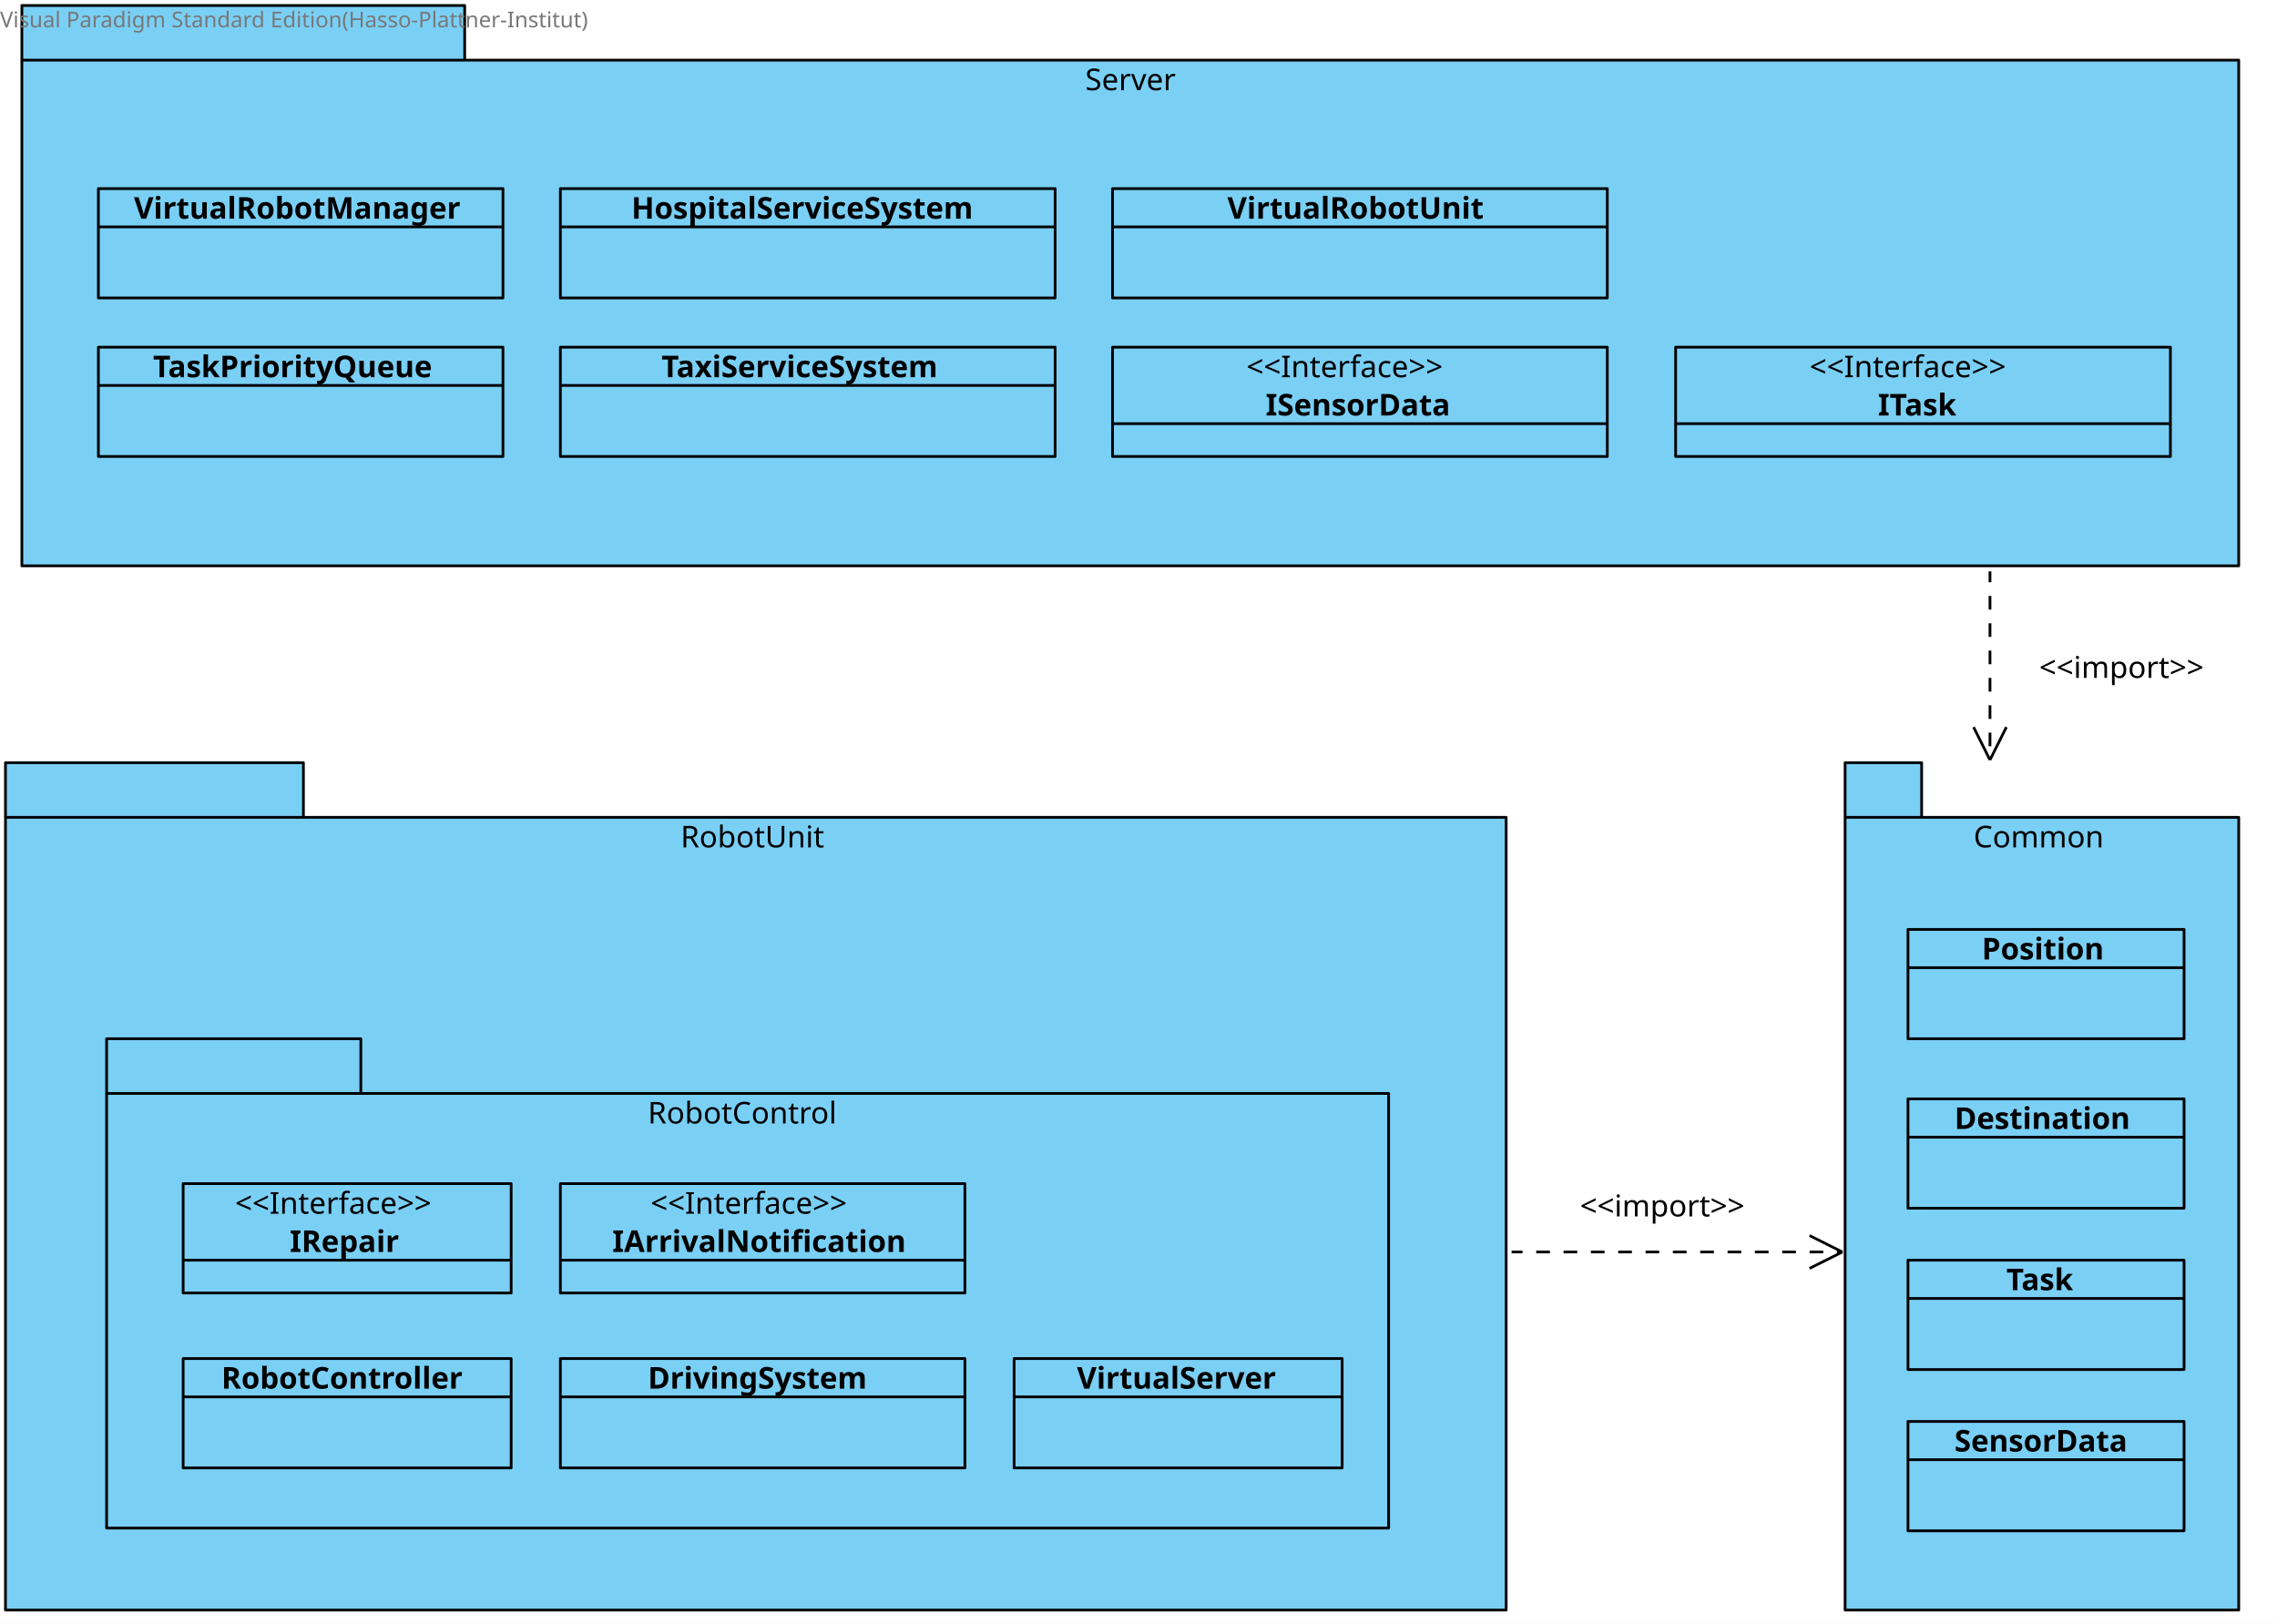
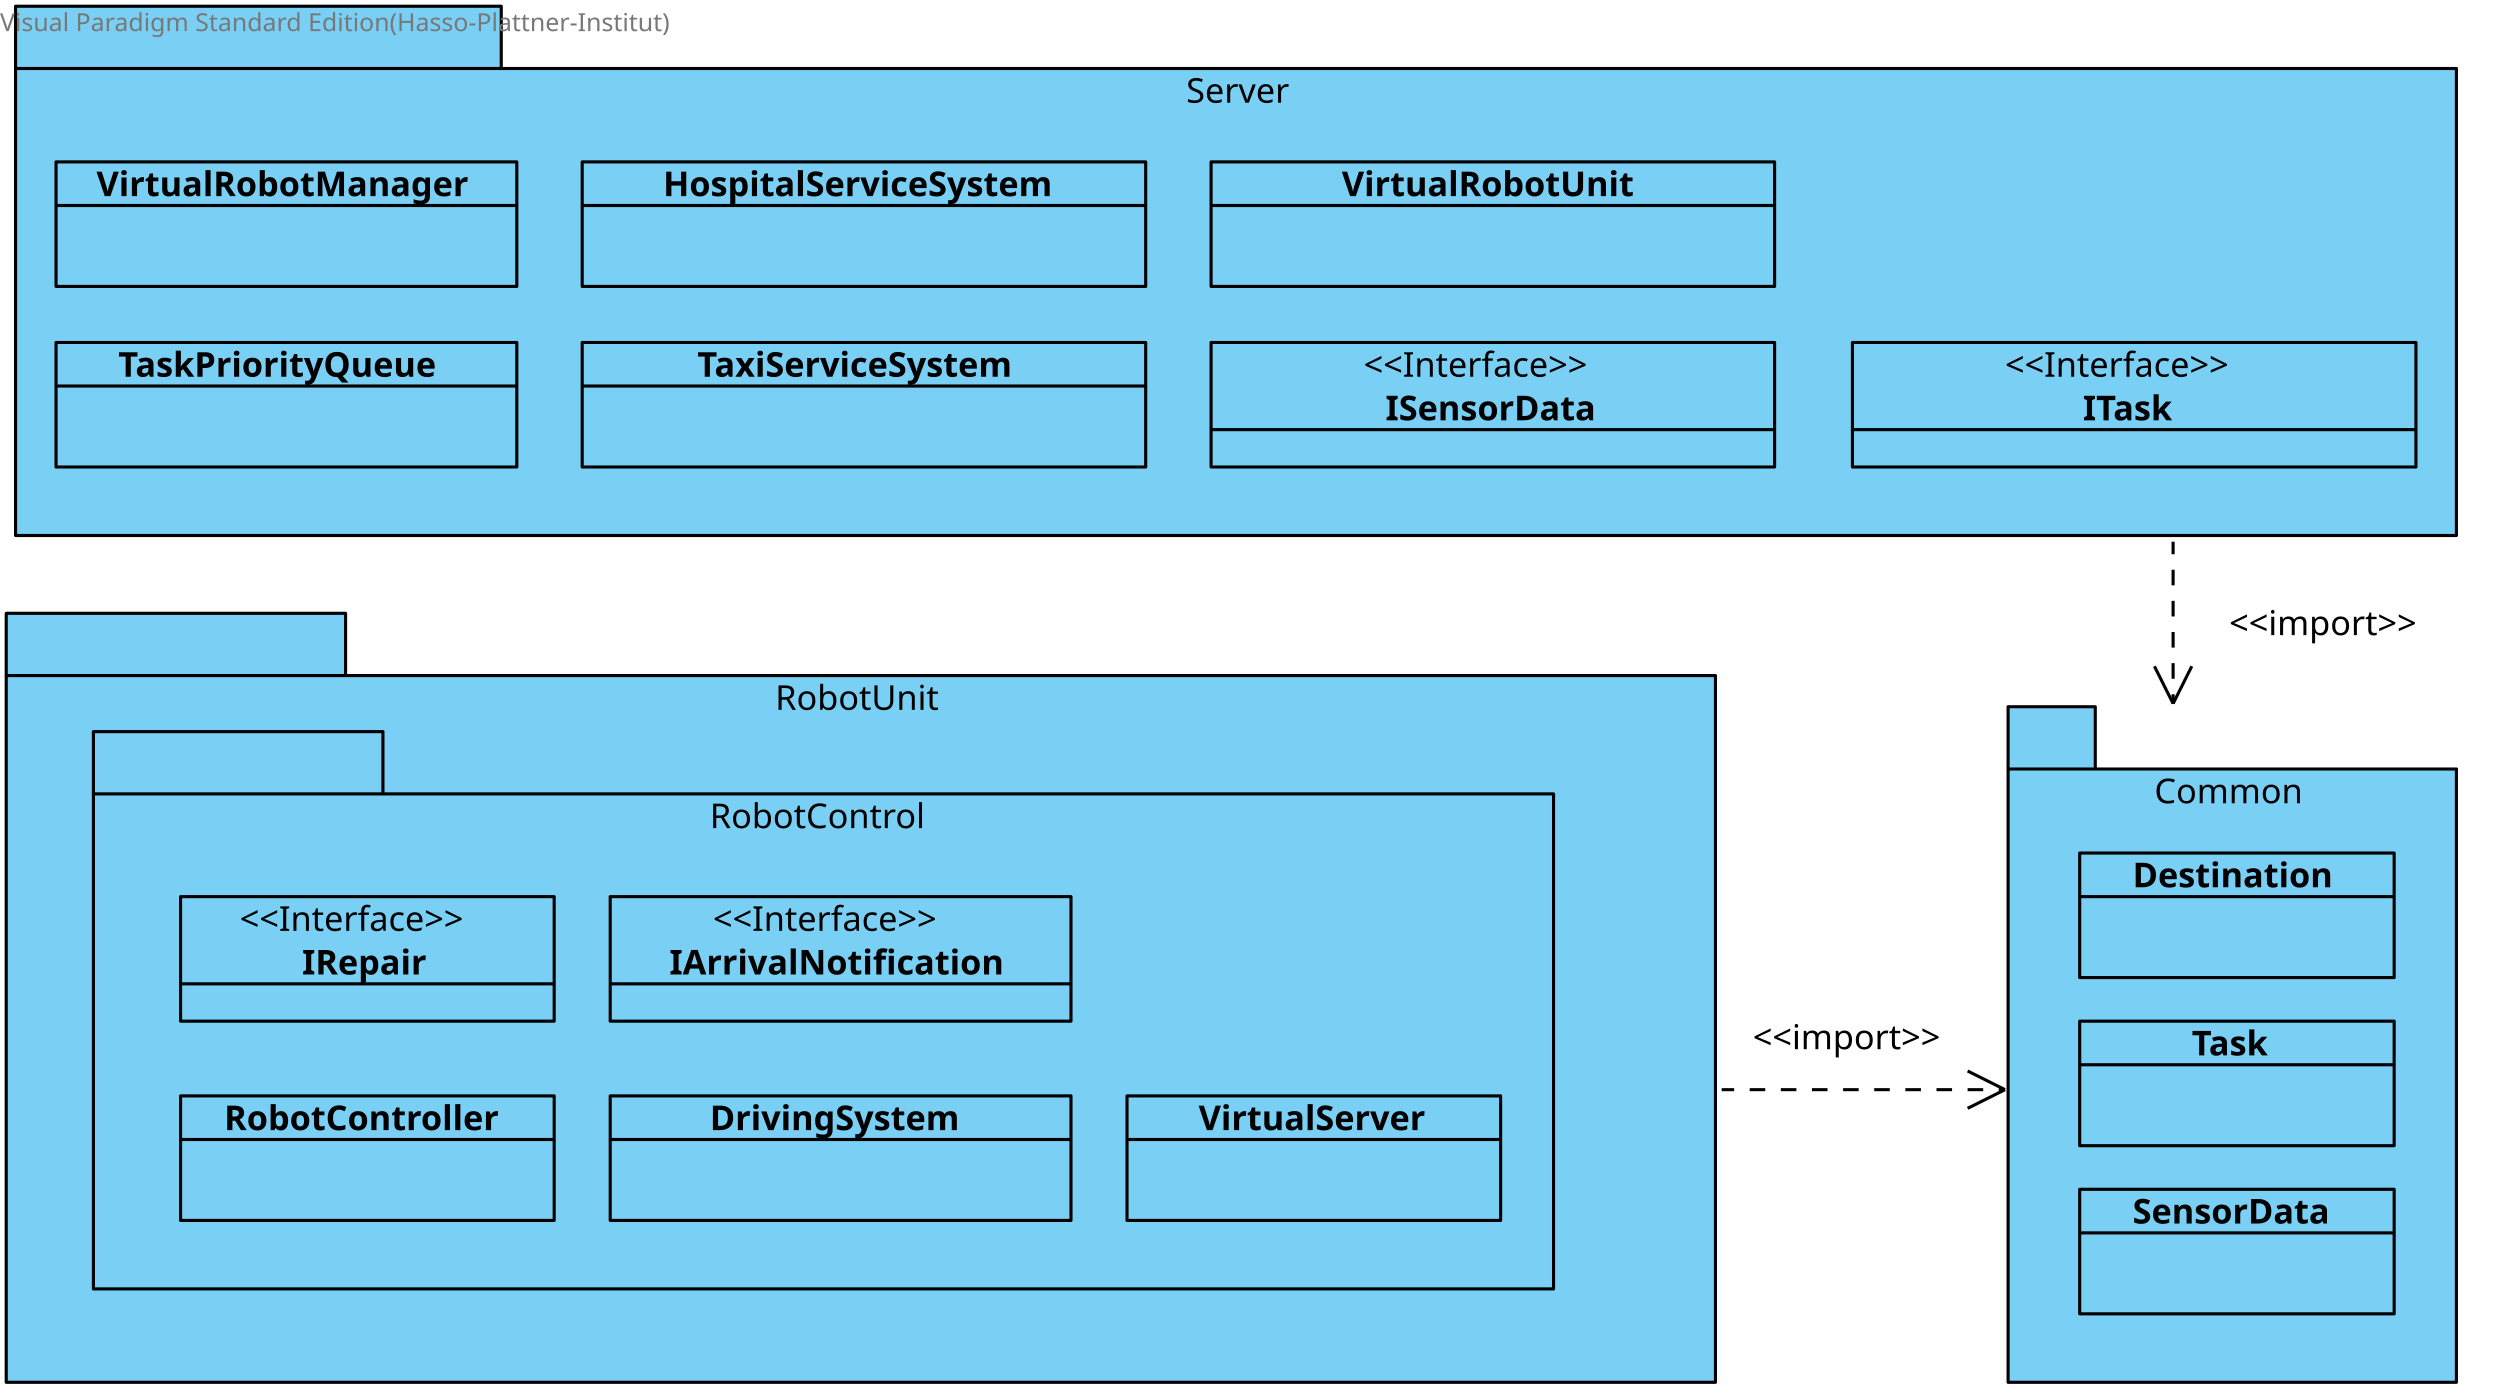
- <svg xmlns="http://www.w3.org/2000/svg" fill-opacity="0" color-rendering="auto" color-interpolation="auto" text-rendering="auto" stroke="rgb(0,0,0)" stroke-linecap="square" width="833" stroke-miterlimit="10" shape-rendering="auto" stroke-opacity="0" fill="rgb(0,0,0)" stroke-dasharray="none" font-weight="normal" stroke-width="1" height="594" font-family="'Dialog'" font-style="normal" stroke-linejoin="miter" font-size="12" stroke-dashoffset="0" image-rendering="auto">
+ <svg xmlns="http://www.w3.org/2000/svg" fill-opacity="0" color-rendering="auto" color-interpolation="auto" text-rendering="auto" stroke="rgb(0,0,0)" stroke-linecap="square" width="803" stroke-miterlimit="10" shape-rendering="auto" stroke-opacity="0" fill="rgb(0,0,0)" stroke-dasharray="none" font-weight="normal" stroke-width="1" height="449" font-family="'Dialog'" font-style="normal" stroke-linejoin="miter" font-size="12" stroke-dashoffset="0" image-rendering="auto">
  <defs id="genericDefs" />
  <g>
    <defs id="defs1">
      <clipPath clipPathUnits="userSpaceOnUse" id="clipPath1">
-         <path d="M-7 -7 L561 -7 L561 322 L-7 322 L-7 -7 Z" />
+         <path d="M-7 -7 L561 -7 L561 259 L-7 259 L-7 -7 Z" />
      </clipPath>
      <clipPath clipPathUnits="userSpaceOnUse" id="clipPath2">
        <path d="M0 0 L0 14 L550 14 L550 0 Z" />
      </clipPath>
      <clipPath clipPathUnits="userSpaceOnUse" id="clipPath3">
-         <path d="M-7 -7 L823 -7 L823 217 L-7 217 L-7 -7 Z" />
+         <path d="M-7 -7 L796 -7 L796 182 L-7 182 L-7 -7 Z" />
      </clipPath>
      <clipPath clipPathUnits="userSpaceOnUse" id="clipPath4">
-         <path d="M0 0 L0 14 L812 14 L812 0 Z" />
+         <path d="M0 0 L0 14 L785 14 L785 0 Z" />
      </clipPath>
      <clipPath clipPathUnits="userSpaceOnUse" id="clipPath5">
-         <path d="M-7 -7 L156 -7 L156 322 L-7 322 L-7 -7 Z" />
+         <path d="M-7 -7 L156 -7 L156 229 L-7 229 L-7 -7 Z" />
      </clipPath>
      <clipPath clipPathUnits="userSpaceOnUse" id="clipPath6">
        <path d="M0 0 L0 14 L145 14 L145 0 Z" />
      </clipPath>
      <clipPath clipPathUnits="userSpaceOnUse" id="clipPath7">
        <path d="M-7 -7 L112 -7 L112 51 L-7 51 L-7 -7 Z" />
      </clipPath>
      <clipPath clipPathUnits="userSpaceOnUse" id="clipPath8">
        <path d="M0 0 L0 26 L101 26 L101 0 Z" />
      </clipPath>
      <clipPath clipPathUnits="userSpaceOnUse" id="clipPath9">
        <path d="M0 0 L0 14 L101 14 L101 0 Z" />
      </clipPath>
      <clipPath clipPathUnits="userSpaceOnUse" id="clipPath10">
        <path d="M-7 -7 L159 -7 L159 51 L-7 51 L-7 -7 Z" />
      </clipPath>
      <clipPath clipPathUnits="userSpaceOnUse" id="clipPath11">
        <path d="M0 0 L0 26 L148 26 L148 0 Z" />
      </clipPath>
      <clipPath clipPathUnits="userSpaceOnUse" id="clipPath12">
        <path d="M0 0 L0 14 L148 14 L148 0 Z" />
      </clipPath>
      <clipPath clipPathUnits="userSpaceOnUse" id="clipPath13">
        <path d="M-7 -7 L481 -7 L481 191 L-7 191 L-7 -7 Z" />
      </clipPath>
      <clipPath clipPathUnits="userSpaceOnUse" id="clipPath14">
        <path d="M0 0 L0 14 L470 14 L470 0 Z" />
      </clipPath>
      <clipPath clipPathUnits="userSpaceOnUse" id="clipPath15">
        <path d="M-7 -7 L131 -7 L131 51 L-7 51 L-7 -7 Z" />
      </clipPath>
      <clipPath clipPathUnits="userSpaceOnUse" id="clipPath16">
        <path d="M0 0 L0 26 L120 26 L120 0 Z" />
      </clipPath>
      <clipPath clipPathUnits="userSpaceOnUse" id="clipPath17">
        <path d="M0 0 L0 14 L120 14 L120 0 Z" />
      </clipPath>
      <clipPath clipPathUnits="userSpaceOnUse" id="clipPath18">
        <path d="M0 0 L0 12 L148 12 L148 0 Z" />
      </clipPath>
      <clipPath clipPathUnits="userSpaceOnUse" id="clipPath19">
        <path d="M0 0 L0 28 L148 28 L148 0 Z" />
      </clipPath>
      <clipPath clipPathUnits="userSpaceOnUse" id="clipPath20">
        <path d="M0 0 L0 12 L120 12 L120 0 Z" />
      </clipPath>
      <clipPath clipPathUnits="userSpaceOnUse" id="clipPath21">
        <path d="M0 0 L0 28 L120 28 L120 0 Z" />
      </clipPath>
      <clipPath clipPathUnits="userSpaceOnUse" id="clipPath22">
        <path d="M-7 -7 L192 -7 L192 51 L-7 51 L-7 -7 Z" />
      </clipPath>
      <clipPath clipPathUnits="userSpaceOnUse" id="clipPath23">
        <path d="M0 0 L0 26 L181 26 L181 0 Z" />
      </clipPath>
      <clipPath clipPathUnits="userSpaceOnUse" id="clipPath24">
        <path d="M0 0 L0 14 L181 14 L181 0 Z" />
      </clipPath>
      <clipPath clipPathUnits="userSpaceOnUse" id="clipPath25">
        <path d="M0 0 L0 12 L181 12 L181 0 Z" />
      </clipPath>
      <clipPath clipPathUnits="userSpaceOnUse" id="clipPath26">
        <path d="M0 0 L0 28 L181 28 L181 0 Z" />
      </clipPath>
      <clipPath clipPathUnits="userSpaceOnUse" id="clipPath27">
-         <path d="M0 0 L325 0 L325 204 L0 204 L0 0 Z" />
+         <path d="M0 0 L295 0 L295 204 L0 204 L0 0 Z" />
      </clipPath>
      <clipPath clipPathUnits="userSpaceOnUse" id="clipPath28">
-         <path d="M208 76 L208 90 L114 90 L114 76 ZM0 0 L0 204 L325 204 L325 0 Z" />
+         <path d="M193 76 L193 90 L99 90 L99 76 ZM0 0 L0 204 L295 204 L295 0 Z" />
      </clipPath>
      <clipPath clipPathUnits="userSpaceOnUse" id="clipPath29">
-         <path d="M0 0 L204 0 L204 273 L0 273 L0 0 Z" />
+         <path d="M0 0 L204 0 L204 256 L0 256 L0 0 Z" />
      </clipPath>
      <clipPath clipPathUnits="userSpaceOnUse" id="clipPath30">
-         <path d="M201 128 L201 142 L107 142 L107 128 ZM0 0 L0 273 L204 273 L204 0 Z" />
+         <path d="M201 119 L201 133 L107 133 L107 119 ZM0 0 L0 252 L48 252 L48 256 L204 256 L204 0 Z" />
      </clipPath>
      <clipPath clipPathUnits="userSpaceOnUse" id="clipPath31">
        <path d="M-94 -14 L188 -14 L188 28 L-94 28 L-94 -14 Z" />
      </clipPath>
    </defs>
    <g fill="white" text-rendering="geometricPrecision" fill-opacity="1" stroke-opacity="1" stroke="white">
-       <rect x="0" width="833" height="594" y="0" stroke="none" />
-     </g>
-     <g font-size="11" transform="translate(2,279)" fill-opacity="1" fill="rgb(122,207,245)" text-rendering="geometricPrecision" font-family="sans-serif" stroke="rgb(122,207,245)" stroke-opacity="1">
+       <rect x="0" width="803" height="449" y="0" stroke="none" />
+     </g>
+     <g font-size="11" transform="translate(2,197)" fill-opacity="1" fill="rgb(122,207,245)" text-rendering="geometricPrecision" font-family="sans-serif" stroke="rgb(122,207,245)" stroke-opacity="1">
      <rect x="0" width="109" height="20" y="0" clip-path="url(#clipPath1)" stroke="none" />
-       <rect x="0" width="549" height="290" y="20" clip-path="url(#clipPath1)" stroke="none" />
-     </g>
-     <g stroke-linecap="butt" font-size="11" transform="translate(2,279)" fill-opacity="1" fill="black" text-rendering="geometricPrecision" font-family="sans-serif" stroke-linejoin="round" stroke="black" stroke-opacity="1" stroke-miterlimit="0">
-       <path fill="none" d="M0 20 L549 20 L549 310 L0 310 L0 0 L109 0 L109 20" clip-path="url(#clipPath1)" />
-     </g>
-     <g font-size="11" transform="translate(2,299)" fill-opacity="1" fill="black" text-rendering="geometricPrecision" font-family="sans-serif" stroke="black" stroke-opacity="1">
+       <rect x="0" width="549" height="227" y="20" clip-path="url(#clipPath1)" stroke="none" />
+     </g>
+     <g stroke-linecap="butt" font-size="11" transform="translate(2,197)" fill-opacity="1" fill="black" text-rendering="geometricPrecision" font-family="sans-serif" stroke-linejoin="round" stroke="black" stroke-opacity="1" stroke-miterlimit="0">
+       <path fill="none" d="M0 20 L549 20 L549 247 L0 247 L0 0 L109 0 L109 20" clip-path="url(#clipPath1)" />
+     </g>
+     <g font-size="11" transform="translate(2,217)" fill-opacity="1" fill="black" text-rendering="geometricPrecision" font-family="sans-serif" stroke="black" stroke-opacity="1">
      <text x="247" xml:space="preserve" y="11" clip-path="url(#clipPath2)" stroke="none">RobotUnit</text>
    </g>
-     <g font-size="11" transform="translate(8,2)" fill-opacity="1" fill="rgb(122,207,245)" text-rendering="geometricPrecision" font-family="sans-serif" stroke="rgb(122,207,245)" stroke-opacity="1">
-       <rect x="0" width="162" height="20" y="0" clip-path="url(#clipPath3)" stroke="none" />
-       <rect x="0" width="811" height="185" y="20" clip-path="url(#clipPath3)" stroke="none" />
-     </g>
-     <g stroke-linecap="butt" font-size="11" transform="translate(8,2)" fill-opacity="1" fill="black" text-rendering="geometricPrecision" font-family="sans-serif" stroke-linejoin="round" stroke="black" stroke-opacity="1" stroke-miterlimit="0">
-       <path fill="none" d="M0 20 L811 20 L811 205 L0 205 L0 0 L162 0 L162 20" clip-path="url(#clipPath3)" />
-     </g>
-     <g font-size="11" transform="translate(8,22)" fill-opacity="1" fill="black" text-rendering="geometricPrecision" font-family="sans-serif" stroke="black" stroke-opacity="1">
-       <text x="389" xml:space="preserve" y="11" clip-path="url(#clipPath4)" stroke="none">Server</text>
-     </g>
-     <g font-size="11" transform="translate(675,279)" fill-opacity="1" fill="rgb(122,207,245)" text-rendering="geometricPrecision" font-family="sans-serif" stroke="rgb(122,207,245)" stroke-opacity="1">
+     <g font-size="11" transform="translate(5,2)" fill-opacity="1" fill="rgb(122,207,245)" text-rendering="geometricPrecision" font-family="sans-serif" stroke="rgb(122,207,245)" stroke-opacity="1">
+       <rect x="0" width="156" height="20" y="0" clip-path="url(#clipPath3)" stroke="none" />
+       <rect x="0" width="784" height="150" y="20" clip-path="url(#clipPath3)" stroke="none" />
+     </g>
+     <g stroke-linecap="butt" font-size="11" transform="translate(5,2)" fill-opacity="1" fill="black" text-rendering="geometricPrecision" font-family="sans-serif" stroke-linejoin="round" stroke="black" stroke-opacity="1" stroke-miterlimit="0">
+       <path fill="none" d="M0 20 L784 20 L784 170 L0 170 L0 0 L156 0 L156 20" clip-path="url(#clipPath3)" />
+     </g>
+     <g font-size="11" transform="translate(5,22)" fill-opacity="1" fill="black" text-rendering="geometricPrecision" font-family="sans-serif" stroke="black" stroke-opacity="1">
+       <text x="376" xml:space="preserve" y="11" clip-path="url(#clipPath4)" stroke="none">Server</text>
+     </g>
+     <g font-size="11" transform="translate(645,227)" fill-opacity="1" fill="rgb(122,207,245)" text-rendering="geometricPrecision" font-family="sans-serif" stroke="rgb(122,207,245)" stroke-opacity="1">
      <rect x="0" width="28" height="20" y="0" clip-path="url(#clipPath5)" stroke="none" />
-       <rect x="0" width="144" height="290" y="20" clip-path="url(#clipPath5)" stroke="none" />
-     </g>
-     <g stroke-linecap="butt" font-size="11" transform="translate(675,279)" fill-opacity="1" fill="black" text-rendering="geometricPrecision" font-family="sans-serif" stroke-linejoin="round" stroke="black" stroke-opacity="1" stroke-miterlimit="0">
-       <path fill="none" d="M0 20 L144 20 L144 310 L0 310 L0 0 L28 0 L28 20" clip-path="url(#clipPath5)" />
-     </g>
-     <g font-size="11" transform="translate(675,299)" fill-opacity="1" fill="black" text-rendering="geometricPrecision" font-family="sans-serif" stroke="black" stroke-opacity="1">
+       <rect x="0" width="144" height="197" y="20" clip-path="url(#clipPath5)" stroke="none" />
+     </g>
+     <g stroke-linecap="butt" font-size="11" transform="translate(645,227)" fill-opacity="1" fill="black" text-rendering="geometricPrecision" font-family="sans-serif" stroke-linejoin="round" stroke="black" stroke-opacity="1" stroke-miterlimit="0">
+       <path fill="none" d="M0 20 L144 20 L144 217 L0 217 L0 0 L28 0 L28 20" clip-path="url(#clipPath5)" />
+     </g>
+     <g font-size="11" transform="translate(645,247)" fill-opacity="1" fill="black" text-rendering="geometricPrecision" font-family="sans-serif" stroke="black" stroke-opacity="1">
      <text x="47" xml:space="preserve" y="11" clip-path="url(#clipPath6)" stroke="none">Common</text>
    </g>
-     <g font-size="11" transform="translate(698,461)" fill-opacity="1" fill="rgb(122,207,245)" text-rendering="geometricPrecision" font-family="sans-serif" stroke="rgb(122,207,245)" font-weight="bold" stroke-opacity="1">
+     <g font-size="11" transform="translate(668,328)" fill-opacity="1" fill="rgb(122,207,245)" text-rendering="geometricPrecision" font-family="sans-serif" stroke="rgb(122,207,245)" font-weight="bold" stroke-opacity="1">
      <rect x="0" width="101" height="40" y="0" clip-path="url(#clipPath7)" stroke="none" />
    </g>
-     <g stroke-linecap="butt" font-size="11" transform="translate(698,461)" fill-opacity="1" fill="black" text-rendering="geometricPrecision" font-family="sans-serif" stroke-linejoin="round" stroke="black" font-weight="bold" stroke-opacity="1" stroke-miterlimit="0">
+     <g stroke-linecap="butt" font-size="11" transform="translate(668,328)" fill-opacity="1" fill="black" text-rendering="geometricPrecision" font-family="sans-serif" stroke-linejoin="round" stroke="black" font-weight="bold" stroke-opacity="1" stroke-miterlimit="0">
      <rect fill="none" x="0" width="101" height="40" y="0" clip-path="url(#clipPath7)" />
      <line y2="14" fill="none" x1="0" clip-path="url(#clipPath7)" x2="101" y1="14" />
    </g>
-     <g font-size="11" transform="translate(698,461)" fill-opacity="1" fill="black" text-rendering="geometricPrecision" font-family="sans-serif" stroke="black" font-weight="bold" stroke-opacity="1">
+     <g font-size="11" transform="translate(668,328)" fill-opacity="1" fill="black" text-rendering="geometricPrecision" font-family="sans-serif" stroke="black" font-weight="bold" stroke-opacity="1">
      <text x="36" xml:space="preserve" y="11" clip-path="url(#clipPath9)" stroke="none">Task</text>
    </g>
-     <g font-size="11" transform="translate(698,340)" fill-opacity="1" fill="rgb(122,207,245)" text-rendering="geometricPrecision" font-family="sans-serif" stroke="rgb(122,207,245)" font-weight="bold" stroke-opacity="1">
+     <g font-size="11" transform="translate(18,52)" fill-opacity="1" fill="rgb(122,207,245)" text-rendering="geometricPrecision" font-family="sans-serif" stroke="rgb(122,207,245)" font-weight="bold" stroke-opacity="1">
+       <rect x="0" width="148" height="40" y="0" clip-path="url(#clipPath10)" stroke="none" />
+     </g>
+     <g stroke-linecap="butt" font-size="11" transform="translate(18,52)" fill-opacity="1" fill="black" text-rendering="geometricPrecision" font-family="sans-serif" stroke-linejoin="round" stroke="black" font-weight="bold" stroke-opacity="1" stroke-miterlimit="0">
+       <rect fill="none" x="0" width="148" height="40" y="0" clip-path="url(#clipPath10)" />
+       <line y2="14" fill="none" x1="0" clip-path="url(#clipPath10)" x2="148" y1="14" />
+     </g>
+     <g font-size="11" transform="translate(18,52)" fill-opacity="1" fill="black" text-rendering="geometricPrecision" font-family="sans-serif" stroke="black" font-weight="bold" stroke-opacity="1">
+       <text x="13" xml:space="preserve" y="11" clip-path="url(#clipPath12)" stroke="none">VirtualRobotManager</text>
+     </g>
+     <g font-size="11" transform="translate(18,110)" fill-opacity="1" fill="rgb(122,207,245)" text-rendering="geometricPrecision" font-family="sans-serif" stroke="rgb(122,207,245)" font-weight="bold" stroke-opacity="1">
+       <rect x="0" width="148" height="40" y="0" clip-path="url(#clipPath10)" stroke="none" />
+     </g>
+     <g stroke-linecap="butt" font-size="11" transform="translate(18,110)" fill-opacity="1" fill="black" text-rendering="geometricPrecision" font-family="sans-serif" stroke-linejoin="round" stroke="black" font-weight="bold" stroke-opacity="1" stroke-miterlimit="0">
+       <rect fill="none" x="0" width="148" height="40" y="0" clip-path="url(#clipPath10)" />
+       <line y2="14" fill="none" x1="0" clip-path="url(#clipPath10)" x2="148" y1="14" />
+     </g>
+     <g font-size="11" transform="translate(18,110)" fill-opacity="1" fill="black" text-rendering="geometricPrecision" font-family="sans-serif" stroke="black" font-weight="bold" stroke-opacity="1">
+       <text x="20" xml:space="preserve" y="11" clip-path="url(#clipPath12)" stroke="none">TaskPriorityQueue</text>
+     </g>
+     <g font-size="11" transform="translate(30,235)" fill-opacity="1" fill="rgb(122,207,245)" text-rendering="geometricPrecision" font-family="sans-serif" stroke="rgb(122,207,245)" stroke-opacity="1">
+       <rect x="0" width="93" height="20" y="0" clip-path="url(#clipPath13)" stroke="none" />
+       <rect x="0" width="469" height="159" y="20" clip-path="url(#clipPath13)" stroke="none" />
+     </g>
+     <g stroke-linecap="butt" font-size="11" transform="translate(30,235)" fill-opacity="1" fill="black" text-rendering="geometricPrecision" font-family="sans-serif" stroke-linejoin="round" stroke="black" stroke-opacity="1" stroke-miterlimit="0">
+       <path fill="none" d="M0 20 L469 20 L469 179 L0 179 L0 0 L93 0 L93 20" clip-path="url(#clipPath13)" />
+     </g>
+     <g font-size="11" transform="translate(30,255)" fill-opacity="1" fill="black" text-rendering="geometricPrecision" font-family="sans-serif" stroke="black" stroke-opacity="1">
+       <text x="198" xml:space="preserve" y="11" clip-path="url(#clipPath14)" stroke="none">RobotControl</text>
+     </g>
+     <g font-size="11" transform="translate(58,352)" fill-opacity="1" fill="rgb(122,207,245)" text-rendering="geometricPrecision" font-family="sans-serif" stroke="rgb(122,207,245)" font-weight="bold" stroke-opacity="1">
+       <rect x="0" width="120" height="40" y="0" clip-path="url(#clipPath15)" stroke="none" />
+     </g>
+     <g stroke-linecap="butt" font-size="11" transform="translate(58,352)" fill-opacity="1" fill="black" text-rendering="geometricPrecision" font-family="sans-serif" stroke-linejoin="round" stroke="black" font-weight="bold" stroke-opacity="1" stroke-miterlimit="0">
+       <rect fill="none" x="0" width="120" height="40" y="0" clip-path="url(#clipPath15)" />
+       <line y2="14" fill="none" x1="0" clip-path="url(#clipPath15)" x2="120" y1="14" />
+     </g>
+     <g font-size="11" transform="translate(58,352)" fill-opacity="1" fill="black" text-rendering="geometricPrecision" font-family="sans-serif" stroke="black" font-weight="bold" stroke-opacity="1">
+       <text x="14" xml:space="preserve" y="11" clip-path="url(#clipPath17)" stroke="none">RobotController</text>
+     </g>
+     <g font-size="11" transform="translate(196,352)" fill-opacity="1" fill="rgb(122,207,245)" text-rendering="geometricPrecision" font-family="sans-serif" stroke="rgb(122,207,245)" font-weight="bold" stroke-opacity="1">
+       <rect x="0" width="148" height="40" y="0" clip-path="url(#clipPath10)" stroke="none" />
+     </g>
+     <g stroke-linecap="butt" font-size="11" transform="translate(196,352)" fill-opacity="1" fill="black" text-rendering="geometricPrecision" font-family="sans-serif" stroke-linejoin="round" stroke="black" font-weight="bold" stroke-opacity="1" stroke-miterlimit="0">
+       <rect fill="none" x="0" width="148" height="40" y="0" clip-path="url(#clipPath10)" />
+       <line y2="14" fill="none" x1="0" clip-path="url(#clipPath10)" x2="148" y1="14" />
+     </g>
+     <g font-size="11" transform="translate(196,352)" fill-opacity="1" fill="black" text-rendering="geometricPrecision" font-family="sans-serif" stroke="black" font-weight="bold" stroke-opacity="1">
+       <text x="32" xml:space="preserve" y="11" clip-path="url(#clipPath12)" stroke="none">DrivingSystem</text>
+     </g>
+     <g font-size="11" transform="translate(668,274)" fill-opacity="1" fill="rgb(122,207,245)" text-rendering="geometricPrecision" font-family="sans-serif" stroke="rgb(122,207,245)" font-weight="bold" stroke-opacity="1">
      <rect x="0" width="101" height="40" y="0" clip-path="url(#clipPath7)" stroke="none" />
    </g>
-     <g stroke-linecap="butt" font-size="11" transform="translate(698,340)" fill-opacity="1" fill="black" text-rendering="geometricPrecision" font-family="sans-serif" stroke-linejoin="round" stroke="black" font-weight="bold" stroke-opacity="1" stroke-miterlimit="0">
+     <g stroke-linecap="butt" font-size="11" transform="translate(668,274)" fill-opacity="1" fill="black" text-rendering="geometricPrecision" font-family="sans-serif" stroke-linejoin="round" stroke="black" font-weight="bold" stroke-opacity="1" stroke-miterlimit="0">
      <rect fill="none" x="0" width="101" height="40" y="0" clip-path="url(#clipPath7)" />
      <line y2="14" fill="none" x1="0" clip-path="url(#clipPath7)" x2="101" y1="14" />
    </g>
-     <g font-size="11" transform="translate(698,340)" fill-opacity="1" fill="black" text-rendering="geometricPrecision" font-family="sans-serif" stroke="black" font-weight="bold" stroke-opacity="1">
-       <text x="27" xml:space="preserve" y="11" clip-path="url(#clipPath9)" stroke="none">Position</text>
-     </g>
-     <g font-size="11" transform="translate(36,69)" fill-opacity="1" fill="rgb(122,207,245)" text-rendering="geometricPrecision" font-family="sans-serif" stroke="rgb(122,207,245)" font-weight="bold" stroke-opacity="1">
+     <g font-size="11" transform="translate(668,274)" fill-opacity="1" fill="black" text-rendering="geometricPrecision" font-family="sans-serif" stroke="black" font-weight="bold" stroke-opacity="1">
+       <text x="17" xml:space="preserve" y="11" clip-path="url(#clipPath9)" stroke="none">Destination</text>
+     </g>
+     <g font-size="11" transform="translate(196,288)" fill-opacity="1" fill="rgb(122,207,245)" text-rendering="geometricPrecision" font-family="sans-serif" stroke="rgb(122,207,245)" font-weight="bold" stroke-opacity="1">
      <rect x="0" width="148" height="40" y="0" clip-path="url(#clipPath10)" stroke="none" />
    </g>
-     <g stroke-linecap="butt" font-size="11" transform="translate(36,69)" fill-opacity="1" fill="black" text-rendering="geometricPrecision" font-family="sans-serif" stroke-linejoin="round" stroke="black" font-weight="bold" stroke-opacity="1" stroke-miterlimit="0">
+     <g stroke-linecap="butt" font-size="11" transform="translate(196,288)" fill-opacity="1" fill="black" text-rendering="geometricPrecision" font-family="sans-serif" stroke-linejoin="round" stroke="black" font-weight="bold" stroke-opacity="1" stroke-miterlimit="0">
      <rect fill="none" x="0" width="148" height="40" y="0" clip-path="url(#clipPath10)" />
-       <line y2="14" fill="none" x1="0" clip-path="url(#clipPath10)" x2="148" y1="14" />
-     </g>
-     <g font-size="11" transform="translate(36,69)" fill-opacity="1" fill="black" text-rendering="geometricPrecision" font-family="sans-serif" stroke="black" font-weight="bold" stroke-opacity="1">
-       <text x="13" xml:space="preserve" y="11" clip-path="url(#clipPath12)" stroke="none">VirtualRobotManager</text>
-     </g>
-     <g font-size="11" transform="translate(36,127)" fill-opacity="1" fill="rgb(122,207,245)" text-rendering="geometricPrecision" font-family="sans-serif" stroke="rgb(122,207,245)" font-weight="bold" stroke-opacity="1">
-       <rect x="0" width="148" height="40" y="0" clip-path="url(#clipPath10)" stroke="none" />
-     </g>
-     <g stroke-linecap="butt" font-size="11" transform="translate(36,127)" fill-opacity="1" fill="black" text-rendering="geometricPrecision" font-family="sans-serif" stroke-linejoin="round" stroke="black" font-weight="bold" stroke-opacity="1" stroke-miterlimit="0">
-       <rect fill="none" x="0" width="148" height="40" y="0" clip-path="url(#clipPath10)" />
-       <line y2="14" fill="none" x1="0" clip-path="url(#clipPath10)" x2="148" y1="14" />
-     </g>
-     <g font-size="11" transform="translate(36,127)" fill-opacity="1" fill="black" text-rendering="geometricPrecision" font-family="sans-serif" stroke="black" font-weight="bold" stroke-opacity="1">
-       <text x="20" xml:space="preserve" y="11" clip-path="url(#clipPath12)" stroke="none">TaskPriorityQueue</text>
-     </g>
-     <g font-size="11" transform="translate(39,380)" fill-opacity="1" fill="rgb(122,207,245)" text-rendering="geometricPrecision" font-family="sans-serif" stroke="rgb(122,207,245)" stroke-opacity="1">
-       <rect x="0" width="93" height="20" y="0" clip-path="url(#clipPath13)" stroke="none" />
-       <rect x="0" width="469" height="159" y="20" clip-path="url(#clipPath13)" stroke="none" />
-     </g>
-     <g stroke-linecap="butt" font-size="11" transform="translate(39,380)" fill-opacity="1" fill="black" text-rendering="geometricPrecision" font-family="sans-serif" stroke-linejoin="round" stroke="black" stroke-opacity="1" stroke-miterlimit="0">
-       <path fill="none" d="M0 20 L469 20 L469 179 L0 179 L0 0 L93 0 L93 20" clip-path="url(#clipPath13)" />
-     </g>
-     <g font-size="11" transform="translate(39,400)" fill-opacity="1" fill="black" text-rendering="geometricPrecision" font-family="sans-serif" stroke="black" stroke-opacity="1">
-       <text x="198" xml:space="preserve" y="11" clip-path="url(#clipPath14)" stroke="none">RobotControl</text>
-     </g>
-     <g font-size="11" transform="translate(67,497)" fill-opacity="1" fill="rgb(122,207,245)" text-rendering="geometricPrecision" font-family="sans-serif" stroke="rgb(122,207,245)" font-weight="bold" stroke-opacity="1">
+       <line y2="28" fill="none" x1="0" clip-path="url(#clipPath10)" x2="148" y1="28" />
+     </g>
+     <g font-size="11" transform="translate(196,288)" fill-opacity="1" fill="black" text-rendering="geometricPrecision" font-family="sans-serif" stroke="black" stroke-opacity="1">
+       <text x="33" xml:space="preserve" y="11" clip-path="url(#clipPath19)" stroke="none">&lt;&lt;Interface&gt;&gt;</text>
+       <text x="19" xml:space="preserve" y="25" clip-path="url(#clipPath19)" font-weight="bold" stroke="none">IArrivalNotification</text>
+     </g>
+     <g font-size="11" transform="translate(58,288)" fill-opacity="1" fill="rgb(122,207,245)" text-rendering="geometricPrecision" font-family="sans-serif" stroke="rgb(122,207,245)" font-weight="bold" stroke-opacity="1">
      <rect x="0" width="120" height="40" y="0" clip-path="url(#clipPath15)" stroke="none" />
    </g>
-     <g stroke-linecap="butt" font-size="11" transform="translate(67,497)" fill-opacity="1" fill="black" text-rendering="geometricPrecision" font-family="sans-serif" stroke-linejoin="round" stroke="black" font-weight="bold" stroke-opacity="1" stroke-miterlimit="0">
+     <g stroke-linecap="butt" font-size="11" transform="translate(58,288)" fill-opacity="1" fill="black" text-rendering="geometricPrecision" font-family="sans-serif" stroke-linejoin="round" stroke="black" font-weight="bold" stroke-opacity="1" stroke-miterlimit="0">
+       <rect fill="none" x="0" width="120" height="40" y="0" clip-path="url(#clipPath15)" />
+       <line y2="28" fill="none" x1="0" clip-path="url(#clipPath15)" x2="120" y1="28" />
+     </g>
+     <g font-size="11" transform="translate(58,288)" fill-opacity="1" fill="black" text-rendering="geometricPrecision" font-family="sans-serif" stroke="black" stroke-opacity="1">
+       <text x="19" xml:space="preserve" y="11" clip-path="url(#clipPath21)" stroke="none">&lt;&lt;Interface&gt;&gt;</text>
+       <text x="39" xml:space="preserve" y="25" clip-path="url(#clipPath21)" font-weight="bold" stroke="none">IRepair</text>
+     </g>
+     <g font-size="11" transform="translate(362,352)" fill-opacity="1" fill="rgb(122,207,245)" text-rendering="geometricPrecision" font-family="sans-serif" stroke="rgb(122,207,245)" font-weight="bold" stroke-opacity="1">
+       <rect x="0" width="120" height="40" y="0" clip-path="url(#clipPath15)" stroke="none" />
+     </g>
+     <g stroke-linecap="butt" font-size="11" transform="translate(362,352)" fill-opacity="1" fill="black" text-rendering="geometricPrecision" font-family="sans-serif" stroke-linejoin="round" stroke="black" font-weight="bold" stroke-opacity="1" stroke-miterlimit="0">
      <rect fill="none" x="0" width="120" height="40" y="0" clip-path="url(#clipPath15)" />
      <line y2="14" fill="none" x1="0" clip-path="url(#clipPath15)" x2="120" y1="14" />
    </g>
-     <g font-size="11" transform="translate(67,497)" fill-opacity="1" fill="black" text-rendering="geometricPrecision" font-family="sans-serif" stroke="black" font-weight="bold" stroke-opacity="1">
-       <text x="14" xml:space="preserve" y="11" clip-path="url(#clipPath17)" stroke="none">RobotController</text>
-     </g>
-     <g font-size="11" transform="translate(205,497)" fill-opacity="1" fill="rgb(122,207,245)" text-rendering="geometricPrecision" font-family="sans-serif" stroke="rgb(122,207,245)" font-weight="bold" stroke-opacity="1">
-       <rect x="0" width="148" height="40" y="0" clip-path="url(#clipPath10)" stroke="none" />
-     </g>
-     <g stroke-linecap="butt" font-size="11" transform="translate(205,497)" fill-opacity="1" fill="black" text-rendering="geometricPrecision" font-family="sans-serif" stroke-linejoin="round" stroke="black" font-weight="bold" stroke-opacity="1" stroke-miterlimit="0">
-       <rect fill="none" x="0" width="148" height="40" y="0" clip-path="url(#clipPath10)" />
-       <line y2="14" fill="none" x1="0" clip-path="url(#clipPath10)" x2="148" y1="14" />
-     </g>
-     <g font-size="11" transform="translate(205,497)" fill-opacity="1" fill="black" text-rendering="geometricPrecision" font-family="sans-serif" stroke="black" font-weight="bold" stroke-opacity="1">
-       <text x="32" xml:space="preserve" y="11" clip-path="url(#clipPath12)" stroke="none">DrivingSystem</text>
-     </g>
-     <g font-size="11" transform="translate(698,402)" fill-opacity="1" fill="rgb(122,207,245)" text-rendering="geometricPrecision" font-family="sans-serif" stroke="rgb(122,207,245)" font-weight="bold" stroke-opacity="1">
+     <g font-size="11" transform="translate(362,352)" fill-opacity="1" fill="black" text-rendering="geometricPrecision" font-family="sans-serif" stroke="black" font-weight="bold" stroke-opacity="1">
+       <text x="23" xml:space="preserve" y="11" clip-path="url(#clipPath17)" stroke="none">VirtualServer</text>
+     </g>
+     <g font-size="11" transform="translate(668,382)" fill-opacity="1" fill="rgb(122,207,245)" text-rendering="geometricPrecision" font-family="sans-serif" stroke="rgb(122,207,245)" font-weight="bold" stroke-opacity="1">
      <rect x="0" width="101" height="40" y="0" clip-path="url(#clipPath7)" stroke="none" />
    </g>
-     <g stroke-linecap="butt" font-size="11" transform="translate(698,402)" fill-opacity="1" fill="black" text-rendering="geometricPrecision" font-family="sans-serif" stroke-linejoin="round" stroke="black" font-weight="bold" stroke-opacity="1" stroke-miterlimit="0">
+     <g stroke-linecap="butt" font-size="11" transform="translate(668,382)" fill-opacity="1" fill="black" text-rendering="geometricPrecision" font-family="sans-serif" stroke-linejoin="round" stroke="black" font-weight="bold" stroke-opacity="1" stroke-miterlimit="0">
      <rect fill="none" x="0" width="101" height="40" y="0" clip-path="url(#clipPath7)" />
      <line y2="14" fill="none" x1="0" clip-path="url(#clipPath7)" x2="101" y1="14" />
    </g>
-     <g font-size="11" transform="translate(698,402)" fill-opacity="1" fill="black" text-rendering="geometricPrecision" font-family="sans-serif" stroke="black" font-weight="bold" stroke-opacity="1">
-       <text x="17" xml:space="preserve" y="11" clip-path="url(#clipPath9)" stroke="none">Destination</text>
-     </g>
-     <g font-size="11" transform="translate(205,433)" fill-opacity="1" fill="rgb(122,207,245)" text-rendering="geometricPrecision" font-family="sans-serif" stroke="rgb(122,207,245)" font-weight="bold" stroke-opacity="1">
-       <rect x="0" width="148" height="40" y="0" clip-path="url(#clipPath10)" stroke="none" />
-     </g>
-     <g stroke-linecap="butt" font-size="11" transform="translate(205,433)" fill-opacity="1" fill="black" text-rendering="geometricPrecision" font-family="sans-serif" stroke-linejoin="round" stroke="black" font-weight="bold" stroke-opacity="1" stroke-miterlimit="0">
-       <rect fill="none" x="0" width="148" height="40" y="0" clip-path="url(#clipPath10)" />
-       <line y2="28" fill="none" x1="0" clip-path="url(#clipPath10)" x2="148" y1="28" />
-     </g>
-     <g font-size="11" transform="translate(205,433)" fill-opacity="1" fill="black" text-rendering="geometricPrecision" font-family="sans-serif" stroke="black" stroke-opacity="1">
-       <text x="33" xml:space="preserve" y="11" clip-path="url(#clipPath19)" stroke="none">&lt;&lt;Interface&gt;&gt;</text>
-       <text x="19" xml:space="preserve" y="25" clip-path="url(#clipPath19)" font-weight="bold" stroke="none">IArrivalNotification</text>
-     </g>
-     <g font-size="11" transform="translate(67,433)" fill-opacity="1" fill="rgb(122,207,245)" text-rendering="geometricPrecision" font-family="sans-serif" stroke="rgb(122,207,245)" font-weight="bold" stroke-opacity="1">
-       <rect x="0" width="120" height="40" y="0" clip-path="url(#clipPath15)" stroke="none" />
-     </g>
-     <g stroke-linecap="butt" font-size="11" transform="translate(67,433)" fill-opacity="1" fill="black" text-rendering="geometricPrecision" font-family="sans-serif" stroke-linejoin="round" stroke="black" font-weight="bold" stroke-opacity="1" stroke-miterlimit="0">
-       <rect fill="none" x="0" width="120" height="40" y="0" clip-path="url(#clipPath15)" />
-       <line y2="28" fill="none" x1="0" clip-path="url(#clipPath15)" x2="120" y1="28" />
-     </g>
-     <g font-size="11" transform="translate(67,433)" fill-opacity="1" fill="black" text-rendering="geometricPrecision" font-family="sans-serif" stroke="black" stroke-opacity="1">
-       <text x="19" xml:space="preserve" y="11" clip-path="url(#clipPath21)" stroke="none">&lt;&lt;Interface&gt;&gt;</text>
-       <text x="39" xml:space="preserve" y="25" clip-path="url(#clipPath21)" font-weight="bold" stroke="none">IRepair</text>
-     </g>
-     <g font-size="11" transform="translate(371,497)" fill-opacity="1" fill="rgb(122,207,245)" text-rendering="geometricPrecision" font-family="sans-serif" stroke="rgb(122,207,245)" font-weight="bold" stroke-opacity="1">
-       <rect x="0" width="120" height="40" y="0" clip-path="url(#clipPath15)" stroke="none" />
-     </g>
-     <g stroke-linecap="butt" font-size="11" transform="translate(371,497)" fill-opacity="1" fill="black" text-rendering="geometricPrecision" font-family="sans-serif" stroke-linejoin="round" stroke="black" font-weight="bold" stroke-opacity="1" stroke-miterlimit="0">
-       <rect fill="none" x="0" width="120" height="40" y="0" clip-path="url(#clipPath15)" />
-       <line y2="14" fill="none" x1="0" clip-path="url(#clipPath15)" x2="120" y1="14" />
-     </g>
-     <g font-size="11" transform="translate(371,497)" fill-opacity="1" fill="black" text-rendering="geometricPrecision" font-family="sans-serif" stroke="black" font-weight="bold" stroke-opacity="1">
-       <text x="23" xml:space="preserve" y="11" clip-path="url(#clipPath17)" stroke="none">VirtualServer</text>
-     </g>
-     <g font-size="11" transform="translate(698,520)" fill-opacity="1" fill="rgb(122,207,245)" text-rendering="geometricPrecision" font-family="sans-serif" stroke="rgb(122,207,245)" font-weight="bold" stroke-opacity="1">
-       <rect x="0" width="101" height="40" y="0" clip-path="url(#clipPath7)" stroke="none" />
-     </g>
-     <g stroke-linecap="butt" font-size="11" transform="translate(698,520)" fill-opacity="1" fill="black" text-rendering="geometricPrecision" font-family="sans-serif" stroke-linejoin="round" stroke="black" font-weight="bold" stroke-opacity="1" stroke-miterlimit="0">
-       <rect fill="none" x="0" width="101" height="40" y="0" clip-path="url(#clipPath7)" />
-       <line y2="14" fill="none" x1="0" clip-path="url(#clipPath7)" x2="101" y1="14" />
-     </g>
-     <g font-size="11" transform="translate(698,520)" fill-opacity="1" fill="black" text-rendering="geometricPrecision" font-family="sans-serif" stroke="black" font-weight="bold" stroke-opacity="1">
+     <g font-size="11" transform="translate(668,382)" fill-opacity="1" fill="black" text-rendering="geometricPrecision" font-family="sans-serif" stroke="black" font-weight="bold" stroke-opacity="1">
      <text x="17" xml:space="preserve" y="11" clip-path="url(#clipPath9)" stroke="none">SensorData</text>
    </g>
-     <g font-size="11" transform="translate(205,69)" fill-opacity="1" fill="rgb(122,207,245)" text-rendering="geometricPrecision" font-family="sans-serif" stroke="rgb(122,207,245)" font-weight="bold" stroke-opacity="1">
-       <rect x="0" width="181" height="40" y="0" clip-path="url(#clipPath22)" stroke="none" />
-     </g>
-     <g stroke-linecap="butt" font-size="11" transform="translate(205,69)" fill-opacity="1" fill="black" text-rendering="geometricPrecision" font-family="sans-serif" stroke-linejoin="round" stroke="black" font-weight="bold" stroke-opacity="1" stroke-miterlimit="0">
+     <g font-size="11" transform="translate(187,52)" fill-opacity="1" fill="rgb(122,207,245)" text-rendering="geometricPrecision" font-family="sans-serif" stroke="rgb(122,207,245)" font-weight="bold" stroke-opacity="1">
+       <rect x="0" width="181" height="40" y="0" clip-path="url(#clipPath22)" stroke="none" />
+     </g>
+     <g stroke-linecap="butt" font-size="11" transform="translate(187,52)" fill-opacity="1" fill="black" text-rendering="geometricPrecision" font-family="sans-serif" stroke-linejoin="round" stroke="black" font-weight="bold" stroke-opacity="1" stroke-miterlimit="0">
      <rect fill="none" x="0" width="181" height="40" y="0" clip-path="url(#clipPath22)" />
      <line y2="14" fill="none" x1="0" clip-path="url(#clipPath22)" x2="181" y1="14" />
    </g>
-     <g font-size="11" transform="translate(205,69)" fill-opacity="1" fill="black" text-rendering="geometricPrecision" font-family="sans-serif" stroke="black" font-weight="bold" stroke-opacity="1">
+     <g font-size="11" transform="translate(187,52)" fill-opacity="1" fill="black" text-rendering="geometricPrecision" font-family="sans-serif" stroke="black" font-weight="bold" stroke-opacity="1">
      <text x="26" xml:space="preserve" y="11" clip-path="url(#clipPath24)" stroke="none">HospitalServiceSystem</text>
    </g>
-     <g font-size="11" transform="translate(205,127)" fill-opacity="1" fill="rgb(122,207,245)" text-rendering="geometricPrecision" font-family="sans-serif" stroke="rgb(122,207,245)" font-weight="bold" stroke-opacity="1">
-       <rect x="0" width="181" height="40" y="0" clip-path="url(#clipPath22)" stroke="none" />
-     </g>
-     <g stroke-linecap="butt" font-size="11" transform="translate(205,127)" fill-opacity="1" fill="black" text-rendering="geometricPrecision" font-family="sans-serif" stroke-linejoin="round" stroke="black" font-weight="bold" stroke-opacity="1" stroke-miterlimit="0">
+     <g font-size="11" transform="translate(187,110)" fill-opacity="1" fill="rgb(122,207,245)" text-rendering="geometricPrecision" font-family="sans-serif" stroke="rgb(122,207,245)" font-weight="bold" stroke-opacity="1">
+       <rect x="0" width="181" height="40" y="0" clip-path="url(#clipPath22)" stroke="none" />
+     </g>
+     <g stroke-linecap="butt" font-size="11" transform="translate(187,110)" fill-opacity="1" fill="black" text-rendering="geometricPrecision" font-family="sans-serif" stroke-linejoin="round" stroke="black" font-weight="bold" stroke-opacity="1" stroke-miterlimit="0">
      <rect fill="none" x="0" width="181" height="40" y="0" clip-path="url(#clipPath22)" />
      <line y2="14" fill="none" x1="0" clip-path="url(#clipPath22)" x2="181" y1="14" />
    </g>
-     <g font-size="11" transform="translate(205,127)" fill-opacity="1" fill="black" text-rendering="geometricPrecision" font-family="sans-serif" stroke="black" font-weight="bold" stroke-opacity="1">
+     <g font-size="11" transform="translate(187,110)" fill-opacity="1" fill="black" text-rendering="geometricPrecision" font-family="sans-serif" stroke="black" font-weight="bold" stroke-opacity="1">
      <text x="37" xml:space="preserve" y="11" clip-path="url(#clipPath24)" stroke="none">TaxiServiceSystem</text>
    </g>
-     <g font-size="11" transform="translate(407,69)" fill-opacity="1" fill="rgb(122,207,245)" text-rendering="geometricPrecision" font-family="sans-serif" stroke="rgb(122,207,245)" font-weight="bold" stroke-opacity="1">
-       <rect x="0" width="181" height="40" y="0" clip-path="url(#clipPath22)" stroke="none" />
-     </g>
-     <g stroke-linecap="butt" font-size="11" transform="translate(407,69)" fill-opacity="1" fill="black" text-rendering="geometricPrecision" font-family="sans-serif" stroke-linejoin="round" stroke="black" font-weight="bold" stroke-opacity="1" stroke-miterlimit="0">
+     <g font-size="11" transform="translate(389,52)" fill-opacity="1" fill="rgb(122,207,245)" text-rendering="geometricPrecision" font-family="sans-serif" stroke="rgb(122,207,245)" font-weight="bold" stroke-opacity="1">
+       <rect x="0" width="181" height="40" y="0" clip-path="url(#clipPath22)" stroke="none" />
+     </g>
+     <g stroke-linecap="butt" font-size="11" transform="translate(389,52)" fill-opacity="1" fill="black" text-rendering="geometricPrecision" font-family="sans-serif" stroke-linejoin="round" stroke="black" font-weight="bold" stroke-opacity="1" stroke-miterlimit="0">
      <rect fill="none" x="0" width="181" height="40" y="0" clip-path="url(#clipPath22)" />
      <line y2="14" fill="none" x1="0" clip-path="url(#clipPath22)" x2="181" y1="14" />
    </g>
-     <g font-size="11" transform="translate(407,69)" fill-opacity="1" fill="black" text-rendering="geometricPrecision" font-family="sans-serif" stroke="black" font-weight="bold" stroke-opacity="1">
+     <g font-size="11" transform="translate(389,52)" fill-opacity="1" fill="black" text-rendering="geometricPrecision" font-family="sans-serif" stroke="black" font-weight="bold" stroke-opacity="1">
      <text x="42" xml:space="preserve" y="11" clip-path="url(#clipPath24)" stroke="none">VirtualRobotUnit</text>
    </g>
-     <g font-size="11" transform="translate(407,127)" fill-opacity="1" fill="rgb(122,207,245)" text-rendering="geometricPrecision" font-family="sans-serif" stroke="rgb(122,207,245)" font-weight="bold" stroke-opacity="1">
-       <rect x="0" width="181" height="40" y="0" clip-path="url(#clipPath22)" stroke="none" />
-     </g>
-     <g stroke-linecap="butt" font-size="11" transform="translate(407,127)" fill-opacity="1" fill="black" text-rendering="geometricPrecision" font-family="sans-serif" stroke-linejoin="round" stroke="black" font-weight="bold" stroke-opacity="1" stroke-miterlimit="0">
+     <g font-size="11" transform="translate(389,110)" fill-opacity="1" fill="rgb(122,207,245)" text-rendering="geometricPrecision" font-family="sans-serif" stroke="rgb(122,207,245)" font-weight="bold" stroke-opacity="1">
+       <rect x="0" width="181" height="40" y="0" clip-path="url(#clipPath22)" stroke="none" />
+     </g>
+     <g stroke-linecap="butt" font-size="11" transform="translate(389,110)" fill-opacity="1" fill="black" text-rendering="geometricPrecision" font-family="sans-serif" stroke-linejoin="round" stroke="black" font-weight="bold" stroke-opacity="1" stroke-miterlimit="0">
      <rect fill="none" x="0" width="181" height="40" y="0" clip-path="url(#clipPath22)" />
      <line y2="28" fill="none" x1="0" clip-path="url(#clipPath22)" x2="181" y1="28" />
    </g>
-     <g font-size="11" transform="translate(407,127)" fill-opacity="1" fill="black" text-rendering="geometricPrecision" font-family="sans-serif" stroke="black" stroke-opacity="1">
+     <g font-size="11" transform="translate(389,110)" fill-opacity="1" fill="black" text-rendering="geometricPrecision" font-family="sans-serif" stroke="black" stroke-opacity="1">
      <text x="49" xml:space="preserve" y="11" clip-path="url(#clipPath26)" stroke="none">&lt;&lt;Interface&gt;&gt;</text>
      <text x="56" xml:space="preserve" y="25" clip-path="url(#clipPath26)" font-weight="bold" stroke="none">ISensorData</text>
    </g>
-     <g font-size="11" transform="translate(613,127)" fill-opacity="1" fill="rgb(122,207,245)" text-rendering="geometricPrecision" font-family="sans-serif" stroke="rgb(122,207,245)" font-weight="bold" stroke-opacity="1">
-       <rect x="0" width="181" height="40" y="0" clip-path="url(#clipPath22)" stroke="none" />
-     </g>
-     <g stroke-linecap="butt" font-size="11" transform="translate(613,127)" fill-opacity="1" fill="black" text-rendering="geometricPrecision" font-family="sans-serif" stroke-linejoin="round" stroke="black" font-weight="bold" stroke-opacity="1" stroke-miterlimit="0">
+     <g font-size="11" transform="translate(595,110)" fill-opacity="1" fill="rgb(122,207,245)" text-rendering="geometricPrecision" font-family="sans-serif" stroke="rgb(122,207,245)" font-weight="bold" stroke-opacity="1">
+       <rect x="0" width="181" height="40" y="0" clip-path="url(#clipPath22)" stroke="none" />
+     </g>
+     <g stroke-linecap="butt" font-size="11" transform="translate(595,110)" fill-opacity="1" fill="black" text-rendering="geometricPrecision" font-family="sans-serif" stroke-linejoin="round" stroke="black" font-weight="bold" stroke-opacity="1" stroke-miterlimit="0">
      <rect fill="none" x="0" width="181" height="40" y="0" clip-path="url(#clipPath22)" />
      <line y2="28" fill="none" x1="0" clip-path="url(#clipPath22)" x2="181" y1="28" />
    </g>
-     <g font-size="11" transform="translate(613,127)" fill-opacity="1" fill="black" text-rendering="geometricPrecision" font-family="sans-serif" stroke="black" stroke-opacity="1">
+     <g font-size="11" transform="translate(595,110)" fill-opacity="1" fill="black" text-rendering="geometricPrecision" font-family="sans-serif" stroke="black" stroke-opacity="1">
      <text x="49" xml:space="preserve" y="11" clip-path="url(#clipPath26)" stroke="none">&lt;&lt;Interface&gt;&gt;</text>
      <text x="74" xml:space="preserve" y="25" clip-path="url(#clipPath26)" font-weight="bold" stroke="none">ITask</text>
    </g>
-     <g stroke-linecap="butt" font-size="11" transform="translate(453,358)" fill-opacity="1" stroke-dashoffset="1" fill="black" text-rendering="geometricPrecision" font-family="sans-serif" stroke-linejoin="round" stroke-dasharray="5" stroke="black" stroke-opacity="1">
-       <line y2="100" fill="none" x1="100" clip-path="url(#clipPath28)" x2="221" y1="100" />
-       <line clip-path="url(#clipPath28)" stroke-dashoffset="0" fill="none" x1="221" x2="209" y1="100" y2="94" stroke-dasharray="none" />
-       <line clip-path="url(#clipPath28)" stroke-dashoffset="0" fill="none" x1="221" x2="209" y1="100" y2="106" stroke-dasharray="none" />
-     </g>
-     <g stroke-linecap="butt" font-size="11" transform="translate(628,109)" fill-opacity="1" stroke-dashoffset="1" fill="black" text-rendering="geometricPrecision" font-family="sans-serif" stroke-linejoin="round" stroke-dasharray="5" stroke="black" stroke-opacity="1">
-       <line y2="169" fill="none" x1="100" clip-path="url(#clipPath30)" x2="100" y1="100" />
-       <line clip-path="url(#clipPath30)" stroke-dashoffset="0" fill="none" x1="100" x2="106" y1="169" y2="157" stroke-dasharray="none" />
-       <line clip-path="url(#clipPath30)" stroke-dashoffset="0" fill="none" x1="100" x2="94" y1="169" y2="157" stroke-dasharray="none" />
-     </g>
-     <g font-size="11" transform="translate(735,237)" fill-opacity="1" fill="black" text-rendering="geometricPrecision" font-family="sans-serif" stroke="black" stroke-opacity="1">
+     <g stroke-linecap="butt" font-size="11" transform="translate(453,250)" fill-opacity="1" stroke-dashoffset="1" fill="black" text-rendering="geometricPrecision" font-family="sans-serif" stroke-linejoin="round" stroke-dasharray="5" stroke="black" stroke-opacity="1">
+       <line y2="100" fill="none" x1="100" clip-path="url(#clipPath28)" x2="191" y1="100" />
+       <line clip-path="url(#clipPath28)" stroke-dashoffset="0" fill="none" x1="191" x2="179" y1="100" y2="94" stroke-dasharray="none" />
+       <line clip-path="url(#clipPath28)" stroke-dashoffset="0" fill="none" x1="191" x2="179" y1="100" y2="106" stroke-dasharray="none" />
+     </g>
+     <g stroke-linecap="butt" font-size="11" transform="translate(598,74)" fill-opacity="1" stroke-dashoffset="1" fill="black" text-rendering="geometricPrecision" font-family="sans-serif" stroke-linejoin="round" stroke-dasharray="5" stroke="black" stroke-opacity="1">
+       <line y2="152" fill="none" x1="100" clip-path="url(#clipPath30)" x2="100" y1="100" />
+       <line clip-path="url(#clipPath30)" stroke-dashoffset="0" fill="none" x1="100" x2="106" y1="152" y2="140" stroke-dasharray="none" />
+       <line clip-path="url(#clipPath30)" stroke-dashoffset="0" fill="none" x1="100" x2="94" y1="152" y2="140" stroke-dasharray="none" />
+     </g>
+     <g font-size="11" transform="translate(705,193)" fill-opacity="1" fill="black" text-rendering="geometricPrecision" font-family="sans-serif" stroke="black" stroke-opacity="1">
      <text x="11" xml:space="preserve" y="11" clip-path="url(#clipPath31)" stroke="none">&lt;&lt;import&gt;&gt;</text>
    </g>
-     <g font-size="11" transform="translate(567,434)" fill-opacity="1" fill="black" text-rendering="geometricPrecision" font-family="sans-serif" stroke="black" stroke-opacity="1">
+     <g font-size="11" transform="translate(552,326)" fill-opacity="1" fill="black" text-rendering="geometricPrecision" font-family="sans-serif" stroke="black" stroke-opacity="1">
      <text x="11" xml:space="preserve" y="11" clip-path="url(#clipPath31)" stroke="none">&lt;&lt;import&gt;&gt;</text>
    </g>
    <g fill="rgb(120,120,120)" text-rendering="geometricPrecision" fill-opacity="1" font-size="8" stroke-opacity="1" stroke="rgb(120,120,120)">
      <text x="0" xml:space="preserve" y="10" stroke="none">Visual Paradigm Standard Edition(Hasso-Plattner-Institut)</text>
    </g>
  </g>
</svg>
